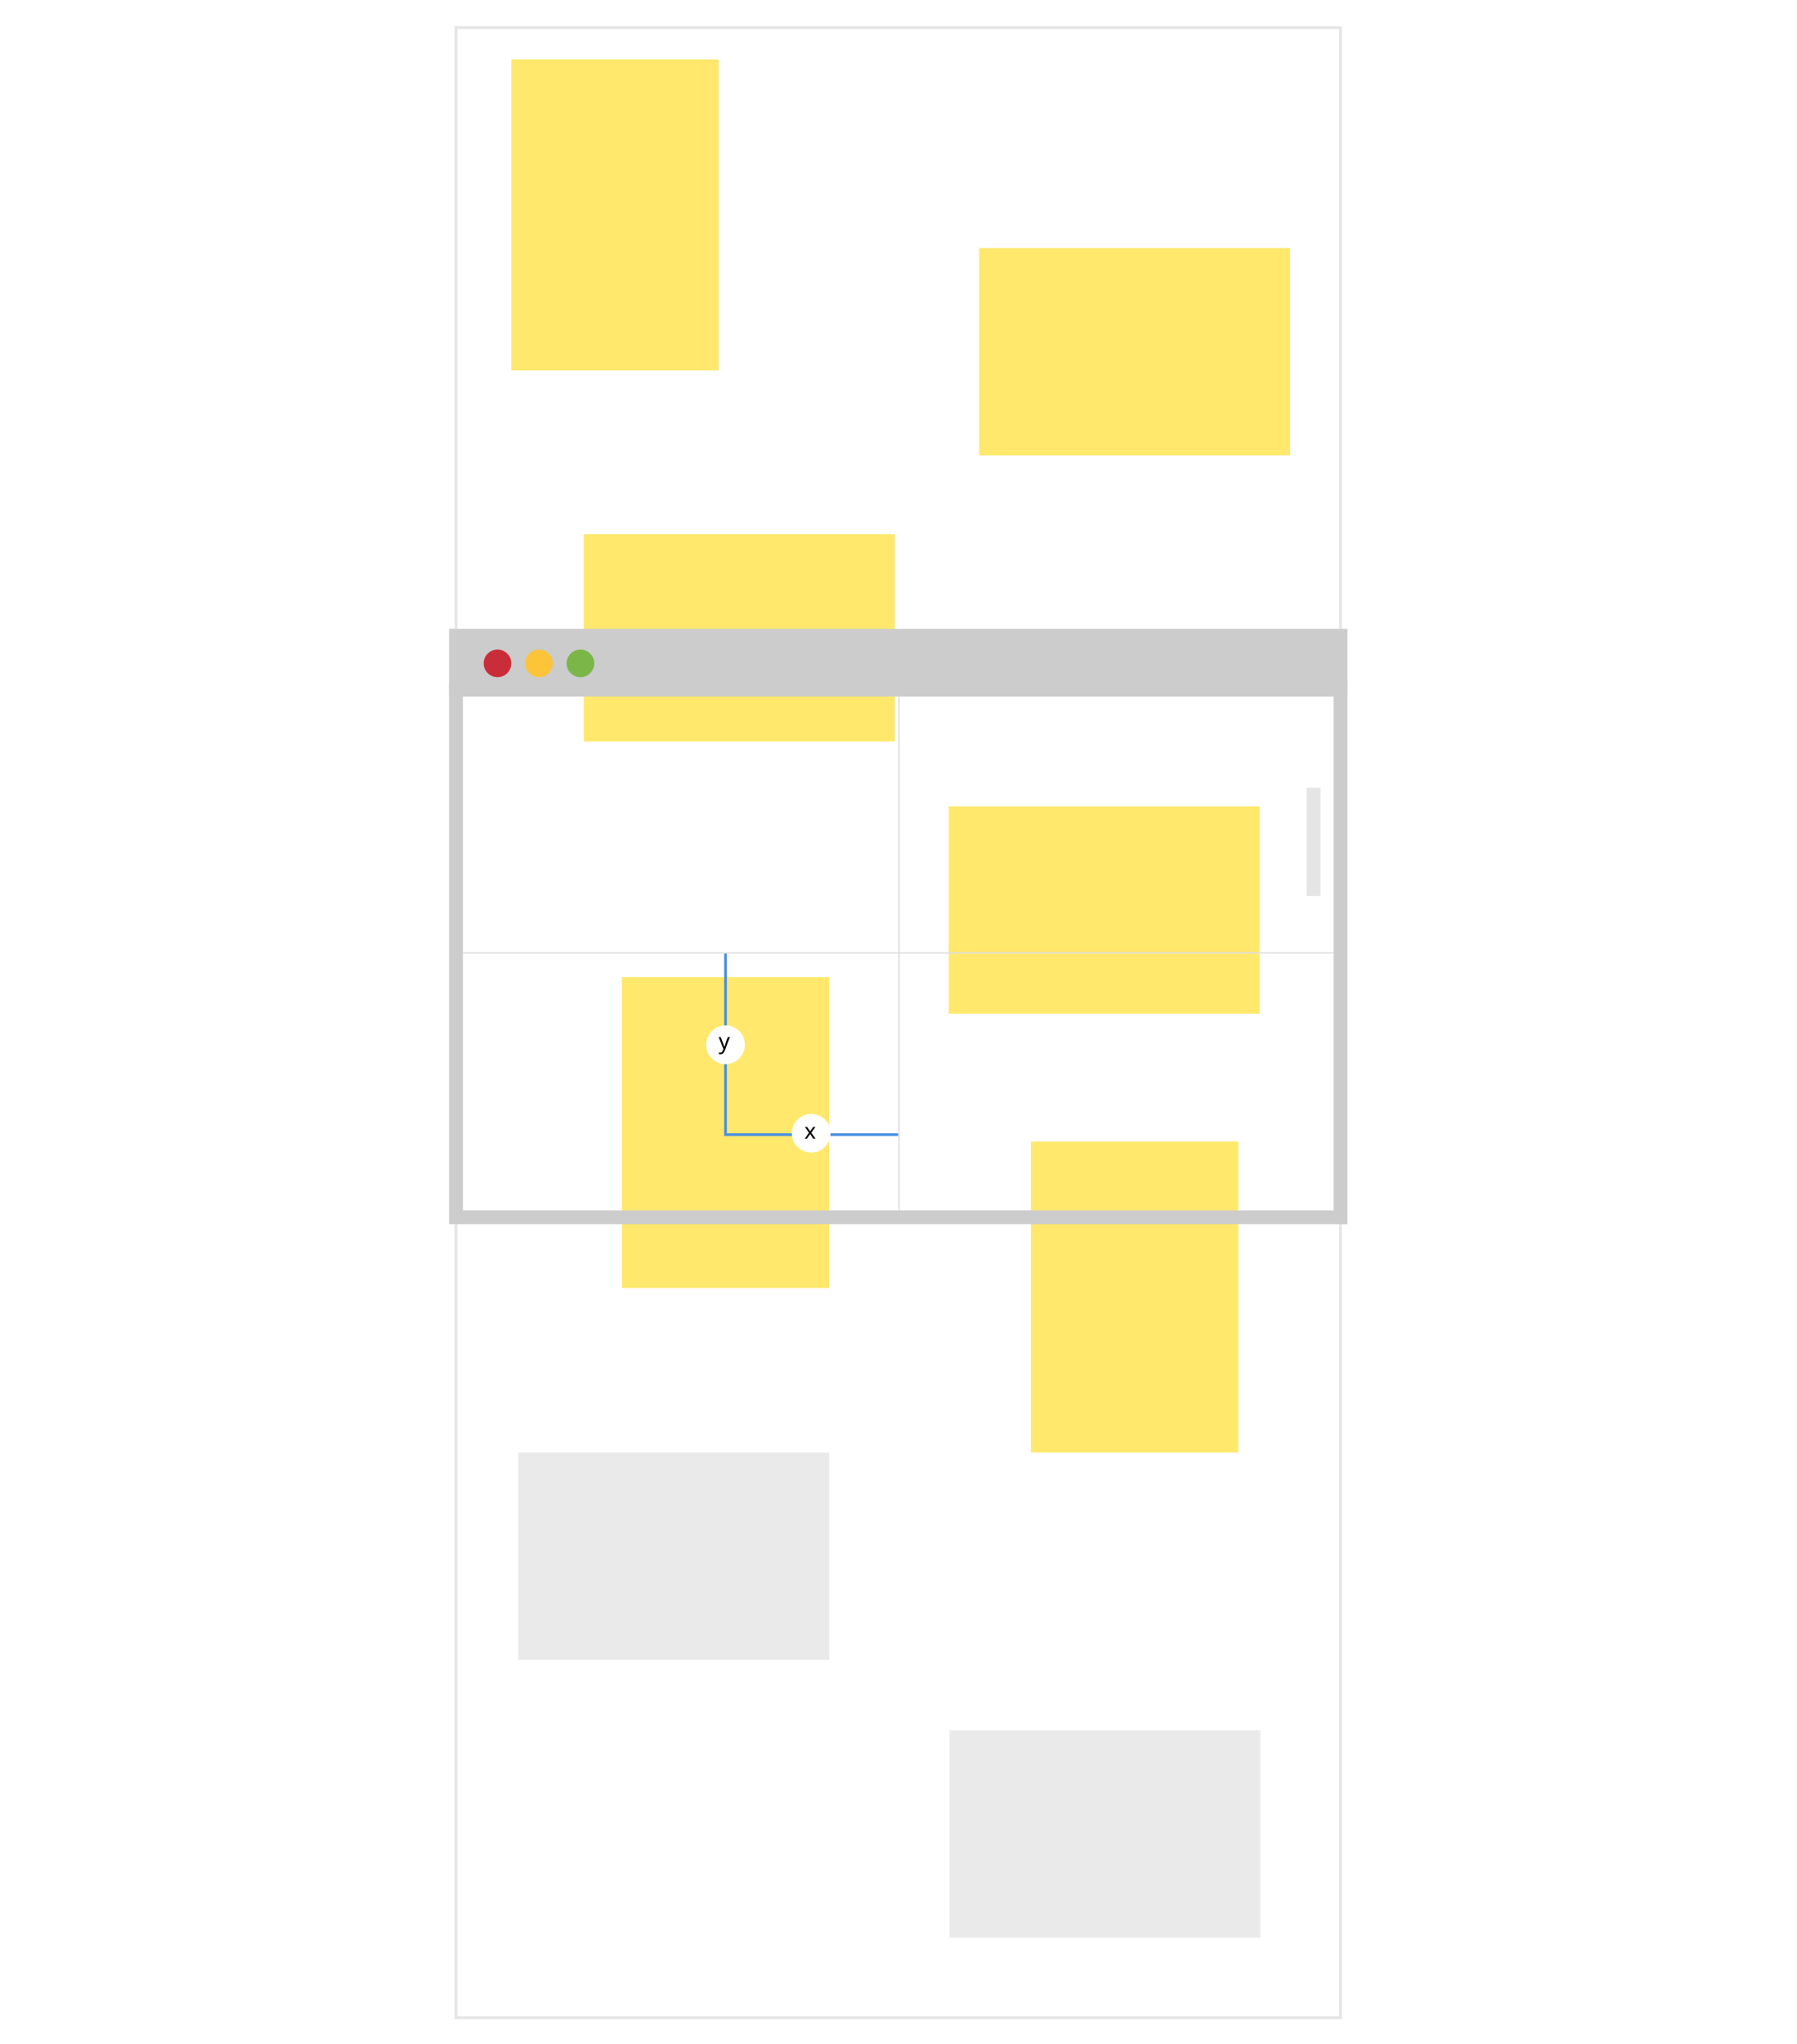
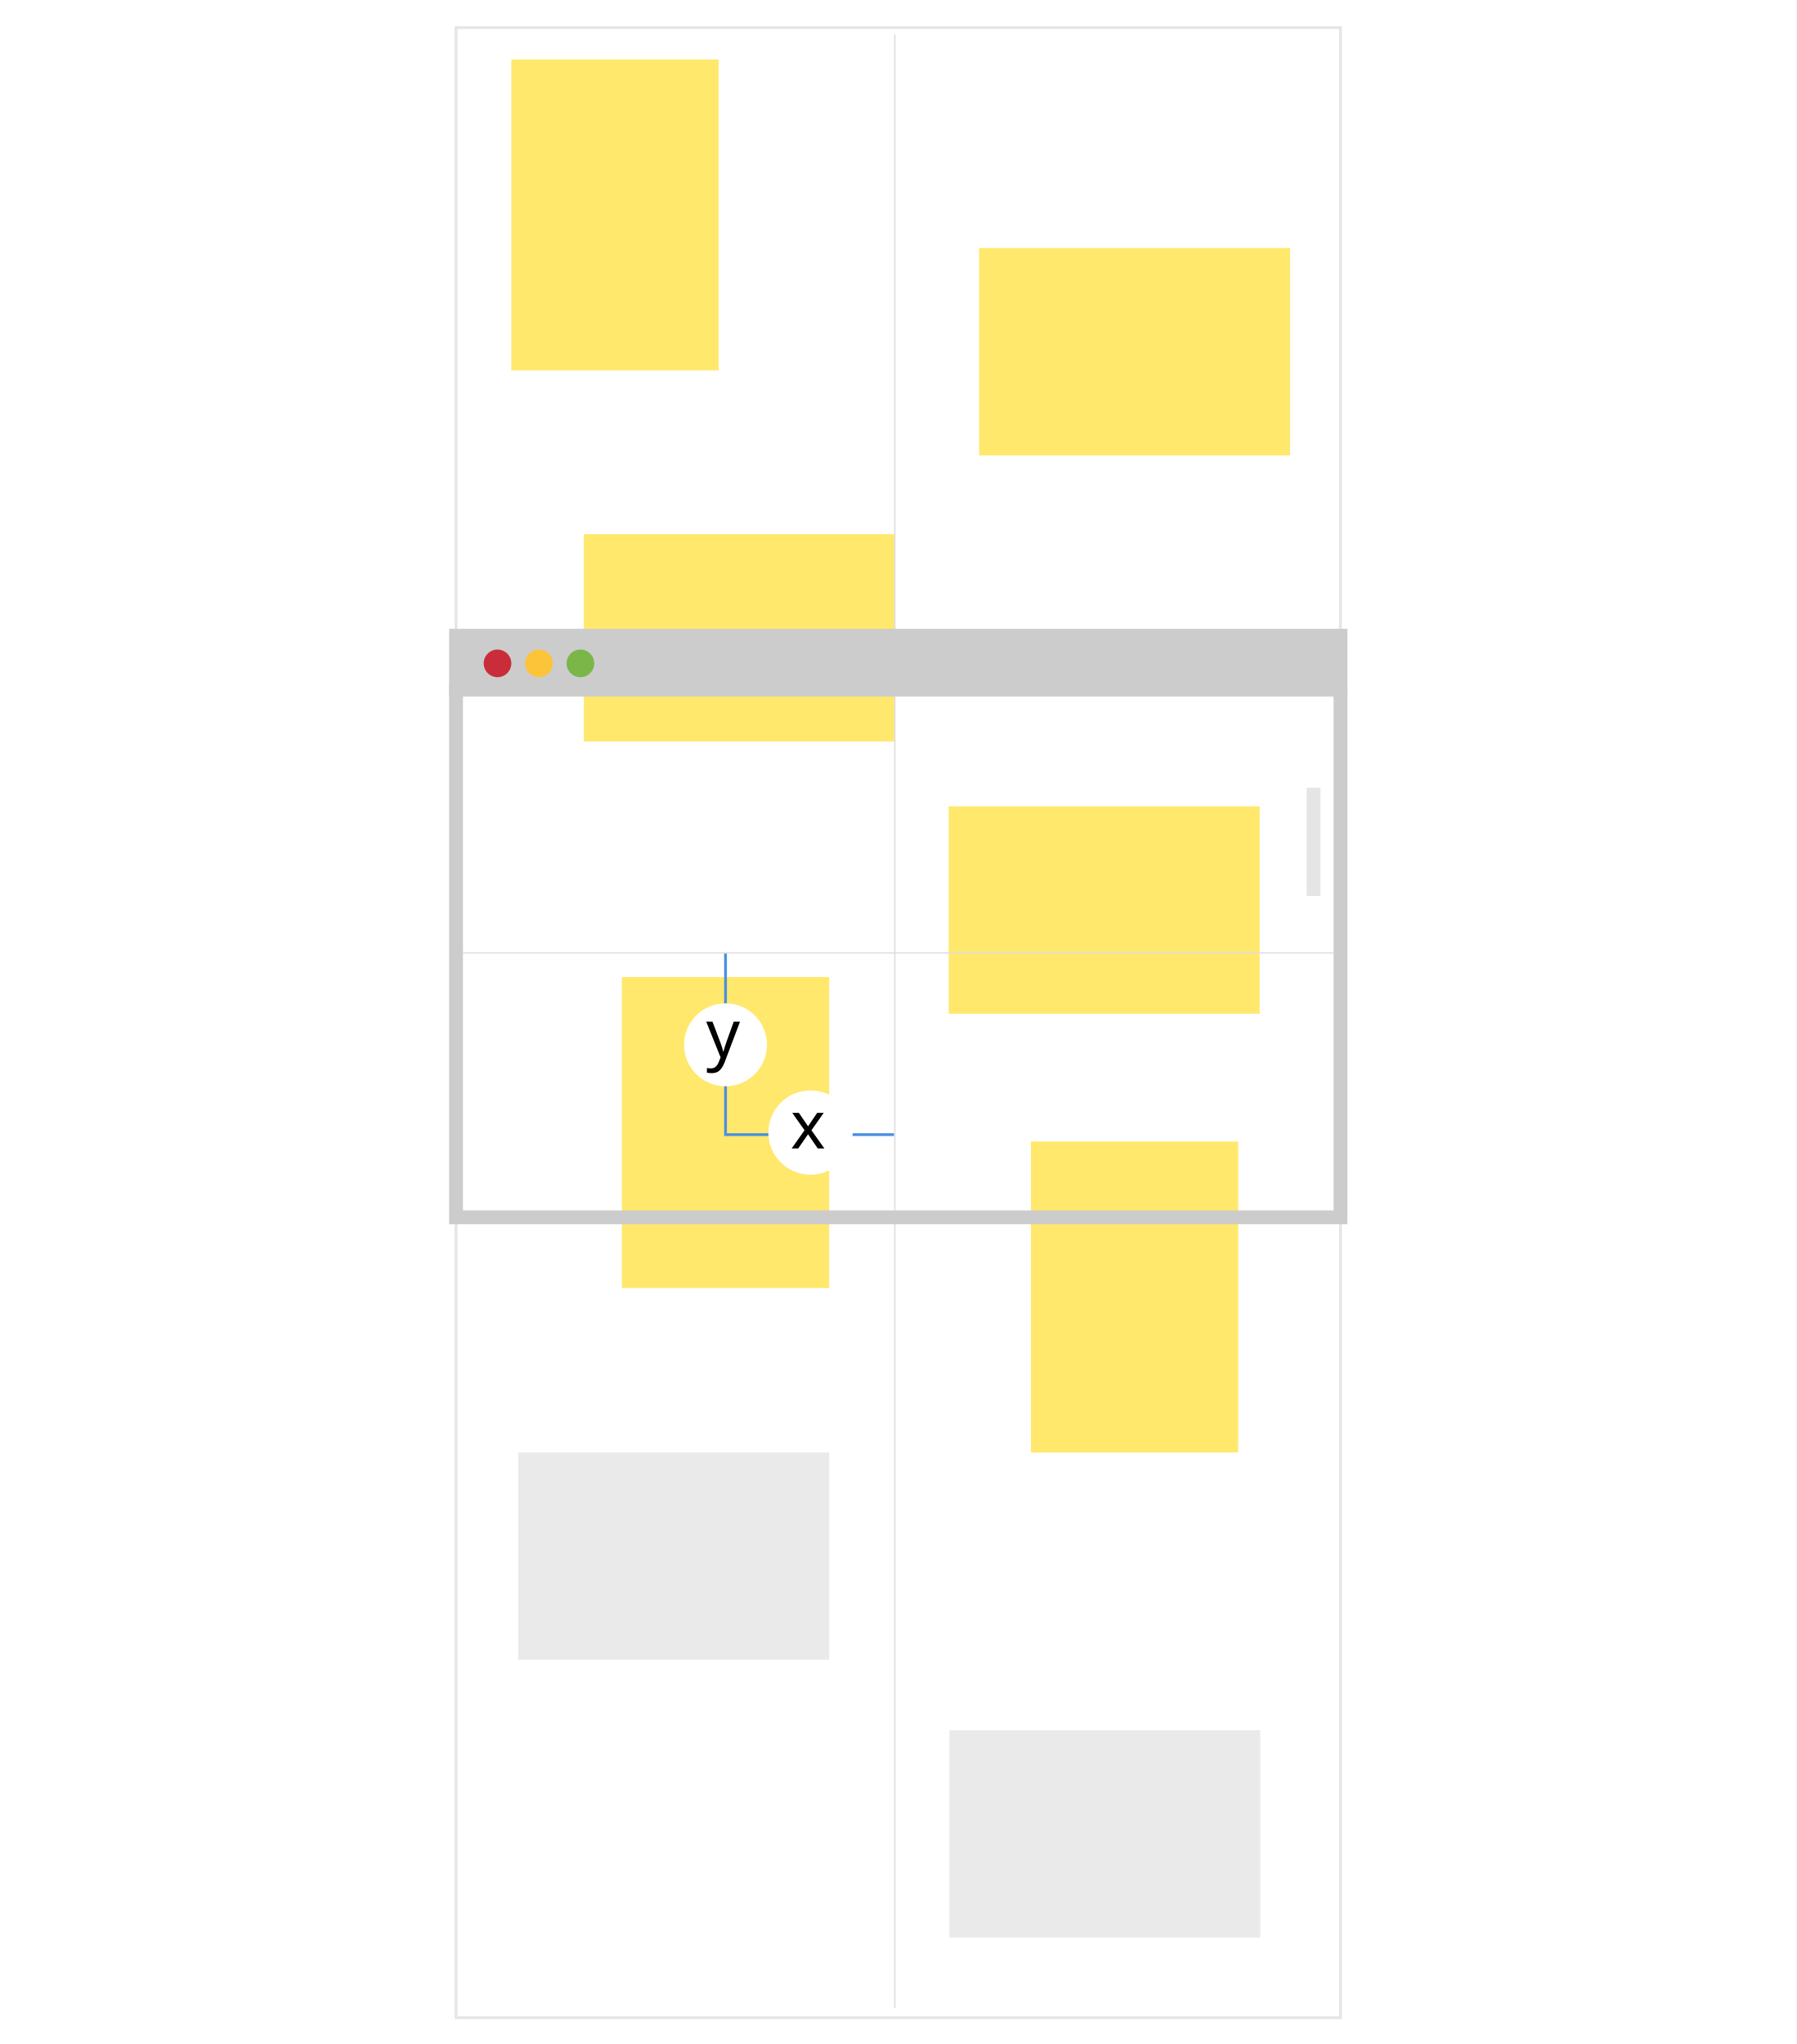
<svg xmlns="http://www.w3.org/2000/svg" width="1300px" height="1479px" viewBox="0 0 1300 1479" version="1.1">
  <g id="centerDistance" stroke="none" stroke-width="1" fill="none" fill-rule="evenodd">
    <rect fill="#FFFFFF" x="0" y="0" width="1300" height="1479" />
-     <g id="content" transform="translate(335, 43)">
-       <rect id="Rectangle" fill="#FFE86B" fill-rule="nonzero" x="35" y="0" width="150" height="225" />
-       <rect id="Rectangle-Copy-7" fill="#FFE86B" fill-rule="nonzero" x="115" y="664" width="150" height="225" />
-       <rect id="Rectangle-Copy-8" fill="#FFE86B" fill-rule="nonzero" x="411" y="783" width="150" height="225" />
-       <rect id="Rectangle-Copy" fill="#FFE86B" fill-rule="nonzero" transform="translate(486, 211.5) rotate(-90) translate(-486, -211.5) " x="411" y="99" width="150" height="225" />
-       <rect id="Rectangle-Copy-2" fill="#FFE86B" fill-rule="nonzero" transform="translate(200, 418.5) rotate(-90) translate(-200, -418.5) " x="125" y="306" width="150" height="225" />
-       <rect id="Rectangle-Copy-3" fill="#FFE86B" fill-rule="nonzero" transform="translate(464, 615.5) rotate(-90) translate(-464, -615.5) " x="389" y="503" width="150" height="225" />
-       <rect id="Rectangle-Copy-4" fill="#EAEAEA" fill-rule="nonzero" transform="translate(464.5, 1284) rotate(-90) translate(-464.5, -1284) " x="389.5" y="1171.5" width="150" height="225" />
-       <rect id="Rectangle-Copy-5" fill="#EAEAEA" fill-rule="nonzero" transform="translate(152.5, 1083) rotate(-90) translate(-152.5, -1083) " x="77.5" y="970.5" width="150" height="225" />
-       <rect id="Rectangle" fill="#DEDEDE" fill-rule="nonzero" x="0" y="646" width="630" height="1" />
-       <rect id="Rectangle" fill="#4A90E2" fill-rule="nonzero" x="189" y="647" width="2" height="130" />
-       <rect id="Rectangle-Copy-6" fill="#4A90E2" fill-rule="nonzero" transform="translate(252, 778) scale(1, -1) translate(-252, -778) " x="189" y="777" width="126" height="2" />
-       <rect id="Rectangle" fill="#DEDEDE" fill-rule="nonzero" transform="translate(315.5, 647) scale(1, -1) translate(-315.5, -647) " x="315" y="461" width="1" height="372" />
-       <g id="Group" transform="translate(176, 699)">
-         <circle id="Oval" fill="#FFFFFF" fill-rule="nonzero" cx="14" cy="14" r="14" />
-         <text id="y" font-family="SourceCodePro-Regular, Source Code Pro" font-size="16" font-weight="normal" fill="#000000">
-           <tspan x="9" y="17">y</tspan>
+     <g id="content" transform="translate(335, 25)">
+       <rect id="Rectangle" fill="#FFE86B" fill-rule="nonzero" x="35" y="18" width="150" height="225" />
+       <rect id="Rectangle-Copy-7" fill="#FFE86B" fill-rule="nonzero" x="115" y="682" width="150" height="225" />
+       <rect id="Rectangle-Copy-8" fill="#FFE86B" fill-rule="nonzero" x="411" y="801" width="150" height="225" />
+       <rect id="Rectangle-Copy" fill="#FFE86B" fill-rule="nonzero" transform="translate(486, 229.5) rotate(-90) translate(-486, -229.5) " x="411" y="117" width="150" height="225" />
+       <rect id="Rectangle-Copy-2" fill="#FFE86B" fill-rule="nonzero" transform="translate(200, 436.5) rotate(-90) translate(-200, -436.5) " x="125" y="324" width="150" height="225" />
+       <rect id="Rectangle-Copy-3" fill="#FFE86B" fill-rule="nonzero" transform="translate(464, 633.5) rotate(-90) translate(-464, -633.5) " x="389" y="521" width="150" height="225" />
+       <rect id="Rectangle-Copy-4" fill="#EAEAEA" fill-rule="nonzero" transform="translate(464.5, 1302) rotate(-90) translate(-464.5, -1302) " x="389.5" y="1189.5" width="150" height="225" />
+       <rect id="Rectangle-Copy-5" fill="#EAEAEA" fill-rule="nonzero" transform="translate(152.5, 1101) rotate(-90) translate(-152.5, -1101) " x="77.5" y="988.5" width="150" height="225" />
+       <rect id="Rectangle" fill="#DEDEDE" fill-rule="nonzero" x="0" y="664" width="630" height="1" />
+       <rect id="Rectangle" fill="#4A90E2" fill-rule="nonzero" x="189" y="665" width="2" height="130" />
+       <rect id="Rectangle-Copy-6" fill="#4A90E2" fill-rule="nonzero" transform="translate(250.5, 796) scale(1, -1) translate(-250.5, -796) " x="189" y="795" width="123" height="2" />
+       <rect id="Rectangle" fill="#DEDEDE" fill-rule="nonzero" transform="translate(312.5, 714) scale(1, -1) translate(-312.5, -714) " x="312" y="0" width="1" height="1428" />
+       <g id="Group" transform="translate(160, 693)">
+         <circle id="Oval" fill="#FFFFFF" fill-rule="nonzero" cx="30" cy="38" r="30" />
+         <text id="y" font-family="SourceCodePro-Regular, Source Code Pro" font-size="48" font-weight="normal" fill="#000000">
+           <tspan x="16" y="47">y</tspan>
        </text>
      </g>
-       <g id="Group-Copy" transform="translate(238, 763)">
-         <circle id="Oval" fill="#FFFFFF" fill-rule="nonzero" cx="14" cy="14" r="14" />
-         <text id="x" font-family="SourceCodePro-Regular, Source Code Pro" font-size="16" font-weight="normal" fill="#000000">
-           <tspan x="9" y="18">x</tspan>
+       <g id="Group-Copy" transform="translate(221, 759)">
+         <circle id="Oval" fill="#FFFFFF" fill-rule="nonzero" cx="30.5" cy="35.5" r="30.5" />
+         <text id="x" font-family="SourceCodePro-Regular, Source Code Pro" font-size="48" font-weight="normal" fill="#000000">
+           <tspan x="16" y="47">x</tspan>
        </text>
      </g>
    </g>
    <g id="frame" transform="translate(330, 20)">
      <polygon id="Path-Copy" stroke="#E5E5E5" stroke-width="2" points="0 0 640 0 640 1440 0 1440" />
      <polygon id="Path-Copy-2" stroke="#CCCCCC" stroke-width="10" fill-opacity="0" fill="#000000" points="0 479 640 479 640 860.82 0 860.82" />
      <polygon id="Path-Copy-3" stroke="#CCCCCC" stroke-width="10" fill="#CCCCCC" points="0 440 640 440 640 478.18 0 478.18" />
      <path d="M40,460 C40,465.52 35.52,470 30,470 C24.48,470 20,465.52 20,460 C20,454.48 24.48,450 30,450 C35.52,450 40,454.48 40,460 Z" id="Path-Copy-4" stroke-opacity="0" stroke="#000000" stroke-width="2" fill="#C92D39" />
      <path d="M70,460 C70,465.52 65.52,470 60,470 C54.48,470 50,465.52 50,460 C50,454.48 54.48,450 60,450 C65.52,450 70,454.48 70,460 Z" id="Path-Copy-5" stroke-opacity="0" stroke="#000000" stroke-width="2" fill="#FCC438" />
      <path d="M100,460 C100,465.52 95.52,470 90,470 C84.48,470 80,465.52 80,460 C80,454.48 84.48,450 90,450 C95.52,450 100,454.48 100,460 Z" id="Path-Copy-6" stroke-opacity="0" stroke="#000000" stroke-width="2" fill="#7AB648" />
      <path d="M620.5,628.33 L620.5,550" id="Path-Copy-7" stroke="#E5E5E5" stroke-width="10" />
    </g>
  </g>
</svg>
